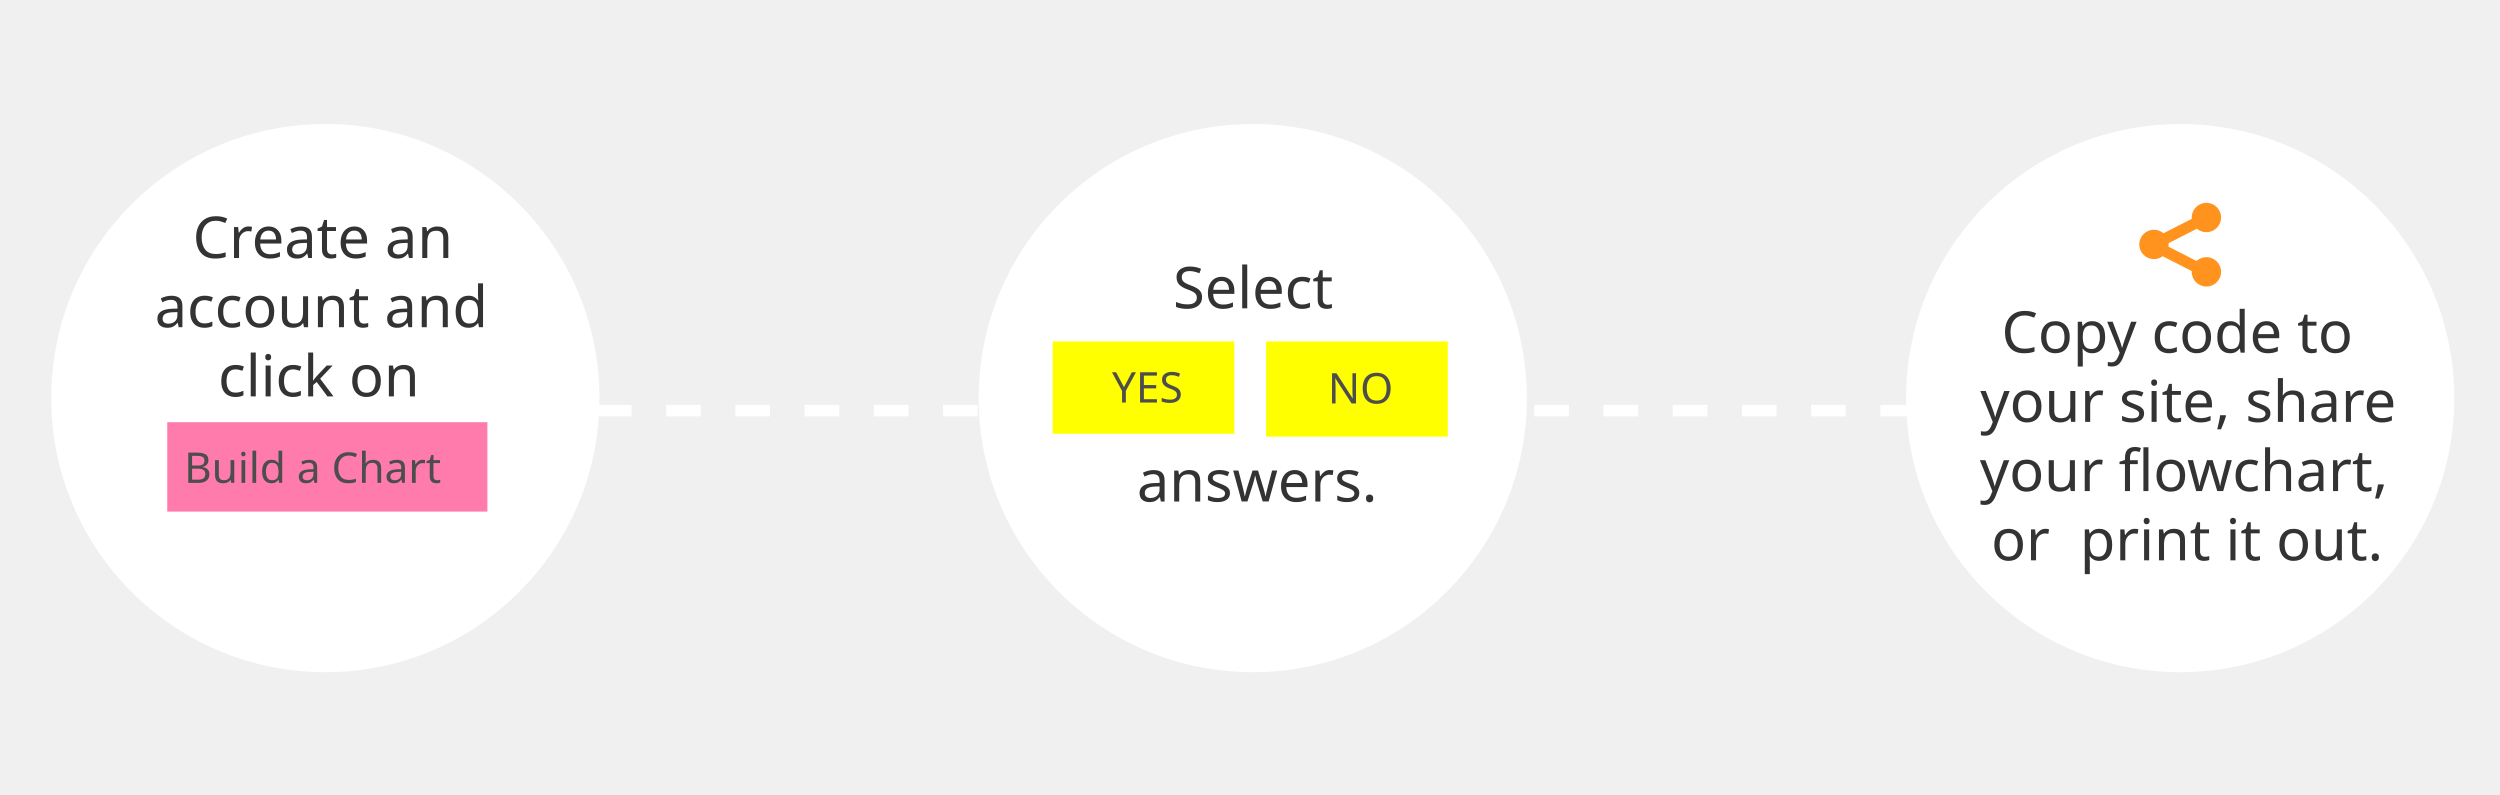
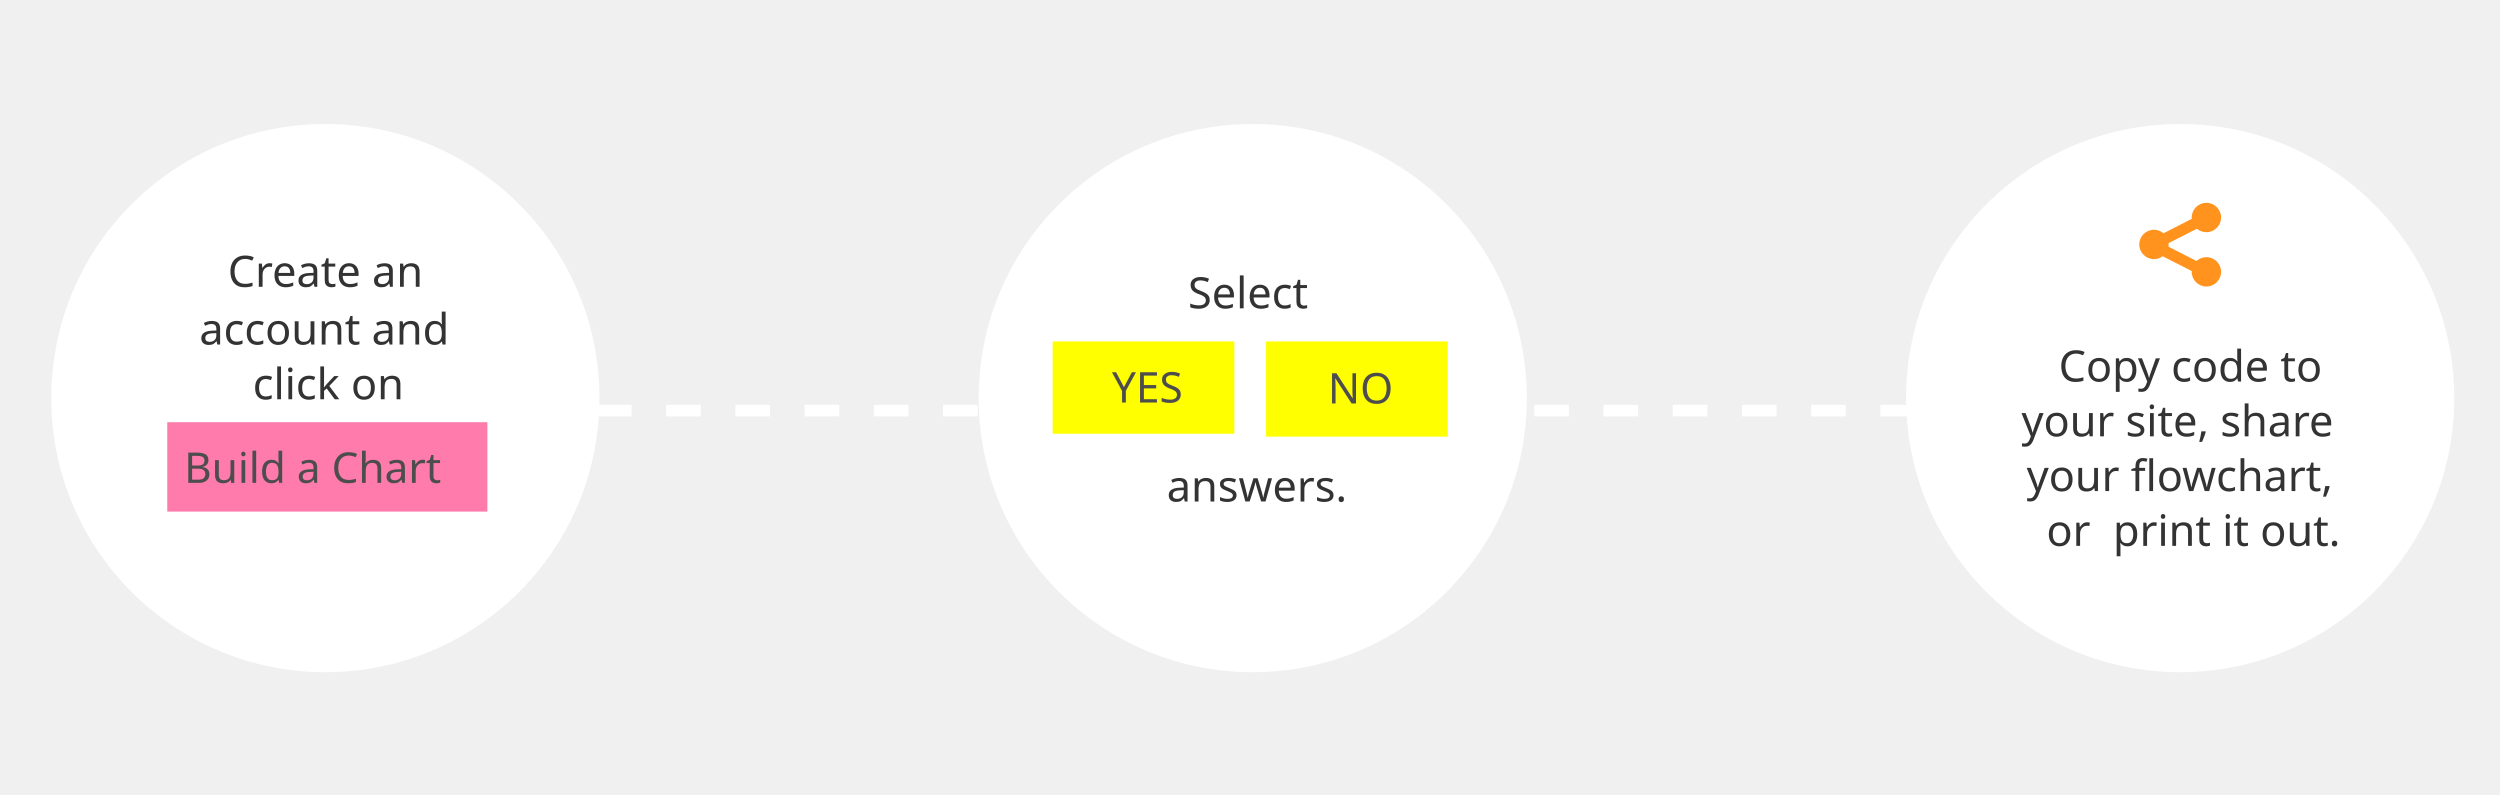
- <svg xmlns="http://www.w3.org/2000/svg" version="1.1" id="Layer_1" x="0px" y="0px" width="866.858px" height="275.394px" viewBox="0 0 866.858 275.394" enable-background="new 0 0 866.858 275.394" xml:space="preserve">
+ <svg xmlns="http://www.w3.org/2000/svg" version="1.1" id="Layer_1" x="0px" y="0px" width="866.859px" height="275.395px" viewBox="0 0 866.859 275.395" enable-background="new 0 0 866.859 275.395" xml:space="preserve">
  <line fill="none" stroke="#FFFFFF" stroke-width="4" stroke-miterlimit="10" stroke-dasharray="12" x1="363" y1="142.394" x2="194" y2="142.394" />
  <line fill="none" stroke="#FFFFFF" stroke-width="4" stroke-miterlimit="10" stroke-dasharray="12" x1="688" y1="142.394" x2="519" y2="142.394" />
  <circle fill="#FFFFFF" cx="112.816" cy="138.039" r="95.038" />
-   <circle fill="#FFFFFF" cx="434.389" cy="138.039" r="95.038" />
-   <circle fill="#FFFFFF" cx="755.961" cy="138.039" r="95.039" />
+   <circle fill="#FFFFFF" cx="434.388" cy="138.039" r="95.038" />
+   <circle fill="#FFFFFF" cx="755.96" cy="138.039" r="95.039" />
  <g>
-     <rect x="39.697" y="75.394" fill="none" width="142.695" height="65.524" />
-     <text transform="matrix(1 0 0 1 66.7949 89.4531)">
-       <tspan x="0" y="0" fill="#333333" font-family="'Museo-300'" font-size="20">Create an </tspan>
-       <tspan x="-13.14" y="24" fill="#333333" font-family="'Museo-300'" font-size="20">account and </tspan>
-       <tspan x="8.84" y="48" fill="#333333" font-family="'Museo-300'" font-size="20">click on</tspan>
-     </text>
+     <rect x="42.855" y="85.394" fill="none" width="142.695" height="65.523" />
+     <text transform="matrix(1 0 0 1 78.9761 99.4529)" fill="#333333" font-family="'Museo-300'" font-size="15">Create an </text>
+     <text transform="matrix(1 0 0 1 69.1211 119.4529)" fill="#333333" font-family="'Museo-300'" font-size="15">account and </text>
+     <text transform="matrix(1 0 0 1 87.6455 138.4529)" fill="#333333" font-family="'Museo-300'" font-size="15">click on</text>
  </g>
  <g>
-     <rect x="686.423" y="108.226" fill="none" width="139.079" height="111.627" />
-     <text transform="matrix(1 0 0 1 694.0039 122.2852)">
-       <tspan x="0" y="0" fill="#333333" font-family="'Museo-300'" font-size="20">Copy code to </tspan>
-       <tspan x="-7.36" y="24" fill="#333333" font-family="'Museo-300'" font-size="20">your site, share </tspan>
-       <tspan x="-7.501" y="48" fill="#333333" font-family="'Museo-300'" font-size="20">your flowchart,</tspan>
-       <tspan x="-3.58" y="72" fill="#333333" font-family="'Museo-300'" font-size="20">or  print it out.</tspan>
-     </text>
+     <rect x="686.421" y="118.226" fill="none" width="139.078" height="111.627" />
+     <text transform="matrix(1 0 0 1 713.8159 132.2849)" fill="#333333" font-family="'Museo-300'" font-size="15">Copy code to </text>
+     <text transform="matrix(1 0 0 1 700.937 151.2849)" fill="#333333" font-family="'Museo-300'" font-size="15">your site, share </text>
+     <text transform="matrix(1 0 0 1 702.73 170.2849)" fill="#333333" font-family="'Museo-300'" font-size="15">your flowchart,</text>
+     <text transform="matrix(1 0 0 1 709.5913 189.2849)" fill="#333333" font-family="'Museo-300'" font-size="15">or  print it out.</text>
  </g>
  <g>
-     <rect x="362.631" y="159.838" fill="none" width="142.694" height="28.402" />
-     <text transform="matrix(1 0 0 1 394.2188 173.8979)" fill="#333333" font-family="'Museo-300'" font-size="20">answers.</text>
+     <rect x="363.042" y="159.838" fill="none" width="142.695" height="28.402" />
+     <text transform="matrix(1 0 0 1 404.5698 173.8972)" fill="#333333" font-family="'Museo-300'" font-size="15">answers.</text>
  </g>
  <g>
-     <rect x="362.631" y="92.841" fill="none" width="142.694" height="17.888" />
-     <text transform="matrix(1 0 0 1 406.7588 106.9009)" fill="#333333" font-family="'Museo-300'" font-size="20">Select </text>
+     <rect x="363.042" y="92.841" fill="none" width="142.695" height="17.889" />
+     <text transform="matrix(1 0 0 1 411.9351 106.9011)" fill="#333333" font-family="'Museo-300'" font-size="15">Select </text>
  </g>
  <g>
    <rect x="365" y="118.394" fill="#FFFF00" width="63" height="32" />
    <rect x="373.827" y="130.736" fill="none" width="48.405" height="20.803" />
-     <text transform="matrix(1 0 0 1 385.5688 139.5742)" fill="#4D4D4D" font-family="'PermanentMarker'" font-size="14.692">YES</text>
+     <text transform="matrix(1 0 0 1 385.5688 139.574)" fill="#4D4D4D" font-family="'PermanentMarker'" font-size="14.692">YES</text>
  </g>
  <g>
    <rect x="439" y="118.394" fill="#FFFF00" width="63" height="33" />
-     <rect x="446.745" y="131.068" fill="none" width="48.404" height="20.803" />
-     <text transform="matrix(1 0 0 1 460.4521 139.9062)" fill="#4D4D4D" font-family="'PermanentMarker'" font-size="14.692">NO</text>
+     <rect x="446.746" y="131.068" fill="none" width="48.404" height="20.803" />
+     <text transform="matrix(1 0 0 1 460.4526 139.906)" fill="#4D4D4D" font-family="'PermanentMarker'" font-size="14.692">NO</text>
  </g>
  <g>
    <rect x="58" y="146.394" fill="#FF7BAC" width="111" height="31" />
-     <rect x="14.804" y="158.593" fill="none" width="197.107" height="20.803" />
-     <text transform="matrix(1 0 0 1 63.8579 167.4312)" fill="#4D4D4D" font-family="'PermanentMarker'" font-size="14.692">Build a Chart</text>
+     <rect x="14.804" y="158.593" fill="none" width="197.107" height="20.804" />
+     <text transform="matrix(1 0 0 1 63.8579 167.4314)" fill="#4D4D4D" font-family="'PermanentMarker'" font-size="14.692">Build a Chart</text>
  </g>
-   <path fill="#FF931E" d="M765.053,89.17c-1.318,0-2.516,0.505-3.421,1.328l-9.734-4.965c0.038-0.252,0.064-0.51,0.064-0.775  c0-0.149-0.01-0.295-0.021-0.441l9.826-5.01c0.887,0.75,2.032,1.204,3.287,1.204c2.811,0,5.092-2.279,5.092-5.092  c0-2.812-2.281-5.093-5.092-5.093c-2.814,0-5.094,2.281-5.094,5.093c0,0.155,0.011,0.308,0.024,0.459l-9.816,5.005  c-0.888-0.758-2.038-1.218-3.297-1.218c-2.813,0-5.095,2.28-5.095,5.092s2.281,5.092,5.095,5.092c1.132,0,2.177-0.375,3.022-1.002  l10.081,5.14c-0.004,0.092-0.015,0.181-0.015,0.272c0,2.812,2.279,5.093,5.092,5.093s5.092-2.28,5.092-5.093  C770.146,91.45,767.865,89.17,765.053,89.17z" />
+   <path fill="#FF931E" d="M765.052,89.17c-1.316,0-2.516,0.505-3.42,1.328l-9.734-4.965c0.037-0.252,0.064-0.51,0.064-0.775  c0-0.148-0.01-0.295-0.021-0.44l9.826-5.01c0.887,0.75,2.031,1.203,3.287,1.203c2.811,0,5.092-2.278,5.092-5.092  c0-2.812-2.281-5.093-5.092-5.093c-2.814,0-5.094,2.281-5.094,5.093c0,0.155,0.01,0.309,0.023,0.459l-9.816,5.005  c-0.887-0.758-2.037-1.218-3.297-1.218c-2.812,0-5.094,2.28-5.094,5.092c0,2.812,2.279,5.093,5.094,5.093  c1.133,0,2.178-0.375,3.021-1.002l10.082,5.14c-0.004,0.092-0.016,0.181-0.016,0.271c0,2.812,2.279,5.094,5.092,5.094  c2.814,0,5.092-2.28,5.092-5.094C770.146,91.45,767.865,89.17,765.052,89.17z" />
</svg>
